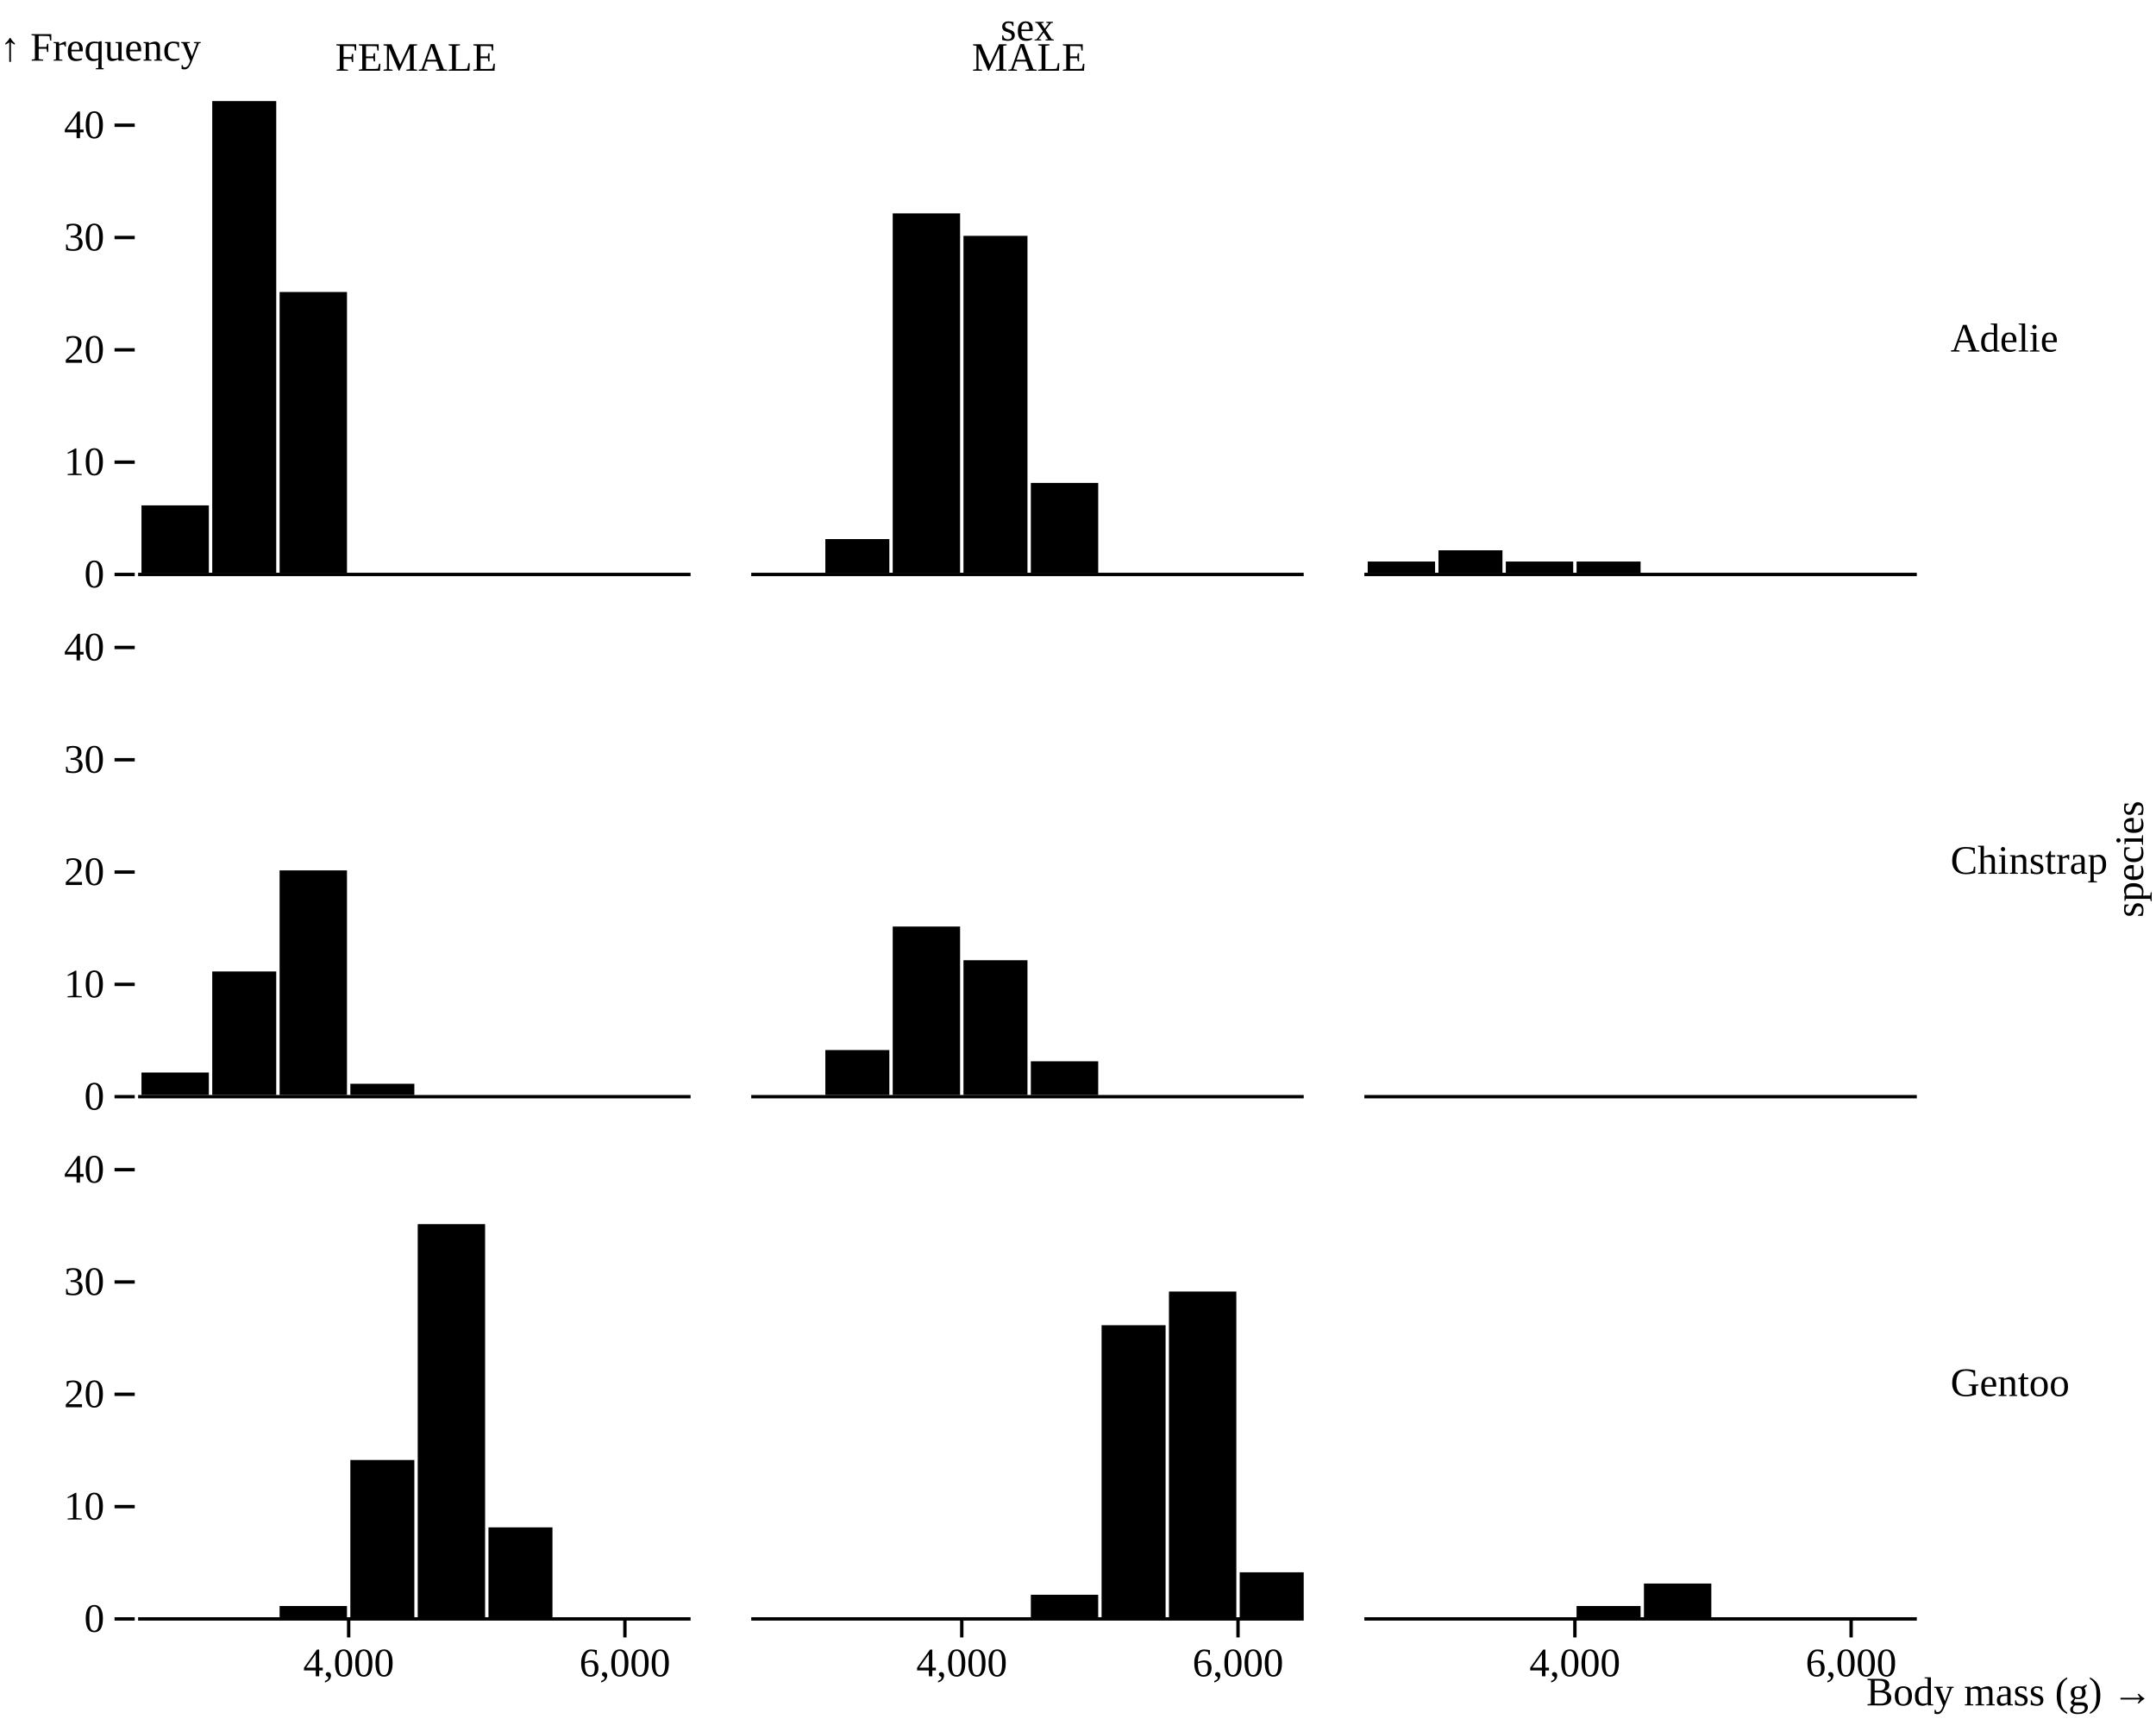
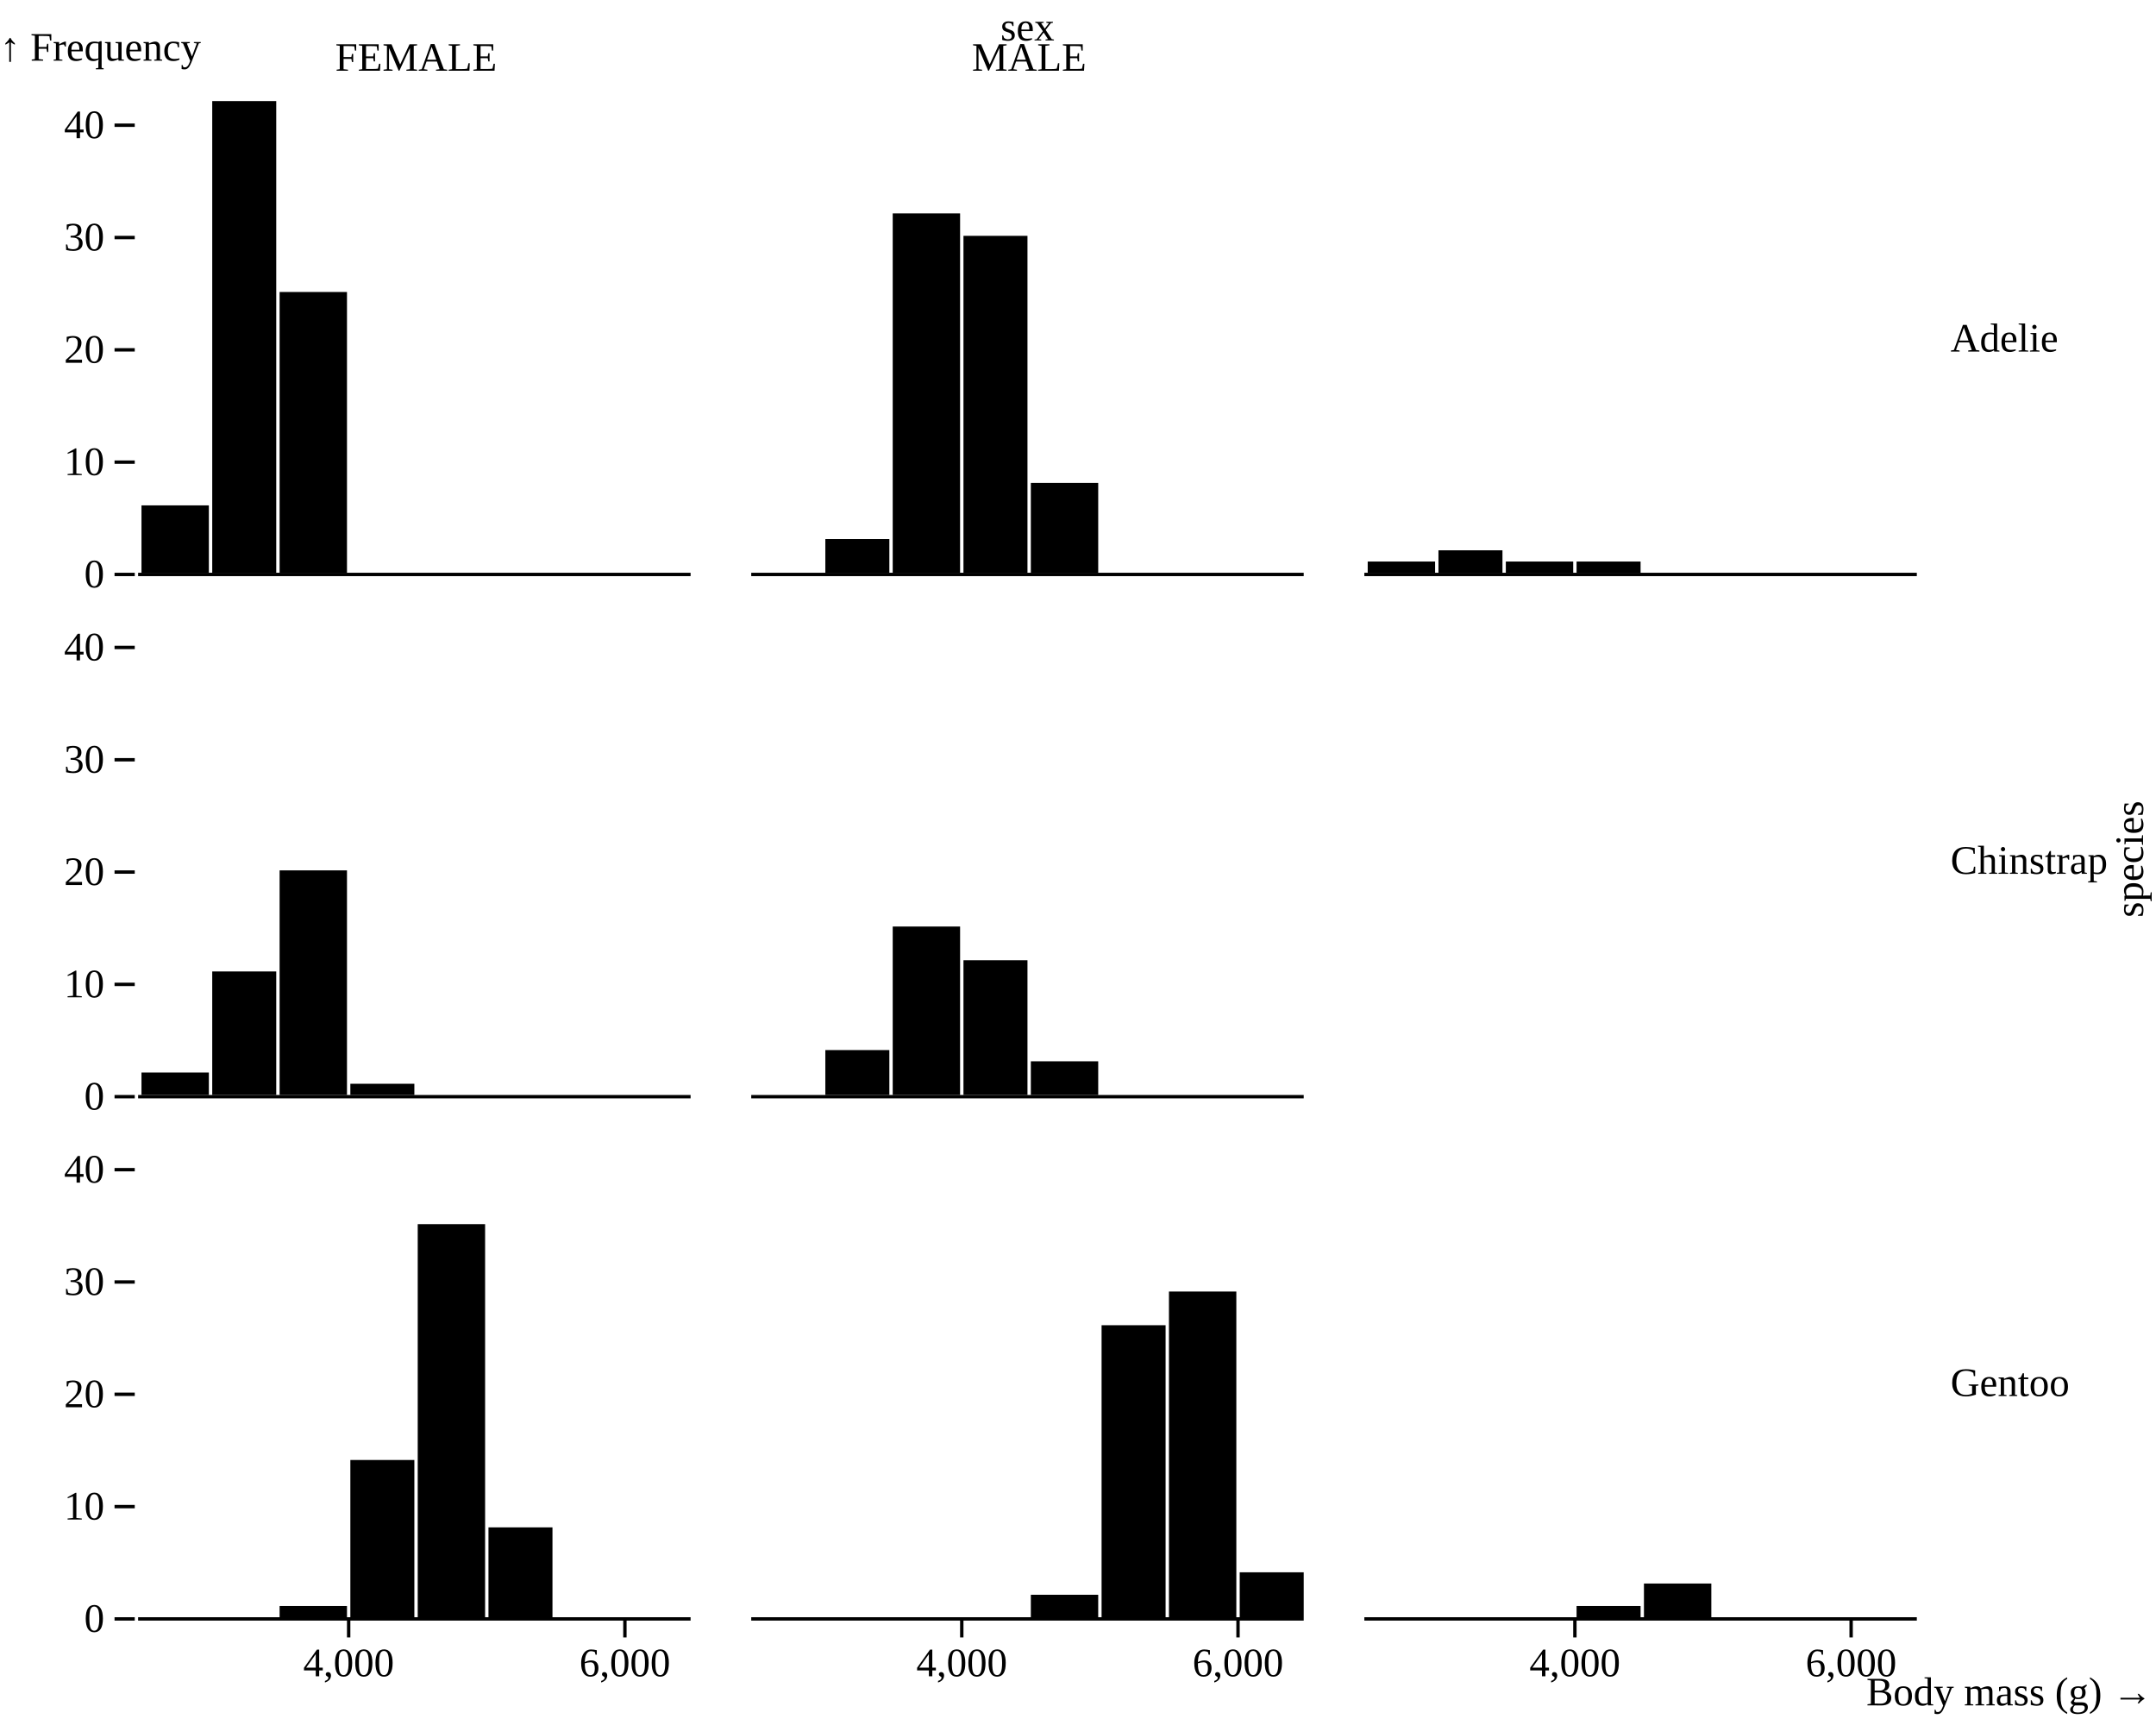
<svg xmlns="http://www.w3.org/2000/svg" class="plot" fill="currentColor" text-anchor="middle" width="640" height="510" viewBox="0 0 640 510">
  <g transform="translate(570,0)" fill="none" text-anchor="start">
    <g class="tick" opacity="1" transform="translate(0,100.5)">
      <line stroke="currentColor" x2="0" />
      <text fill="currentColor" x="9" dy="0.32em">Adelie</text>
    </g>
    <g class="tick" opacity="1" transform="translate(0,255.5)">
      <line stroke="currentColor" x2="0" />
      <text fill="currentColor" x="9" dy="0.32em">Chinstrap</text>
    </g>
    <g class="tick" opacity="1" transform="translate(0,410.5)">
      <line stroke="currentColor" x2="0" />
      <text fill="currentColor" x="9" dy="0.32em">Gentoo</text>
    </g>
    <text fill="currentColor" transform="translate(70,255) rotate(-90)" dy="-0.32em" text-anchor="middle">species</text>
  </g>
  <g transform="translate(0,30)" fill="none" text-anchor="middle">
    <g class="tick" opacity="1" transform="translate(123.5,0)">
      <line stroke="currentColor" y2="0" />
      <text fill="currentColor" y="-9" dy="0em">FEMALE</text>
    </g>
    <g class="tick" opacity="1" transform="translate(305.5,0)">
      <line stroke="currentColor" y2="0" />
      <text fill="currentColor" y="-9" dy="0em">MALE</text>
    </g>
    <g class="tick" opacity="1" transform="translate(487.5,0)">
      <line stroke="currentColor" y2="0" />
      <text fill="currentColor" y="-9" dy="0em" />
    </g>
    <text fill="currentColor" transform="translate(305,-30)" dy="1em" text-anchor="middle">sex</text>
  </g>
  <g>
    <g transform="translate(0,30)">
      <g transform="translate(40,0)" fill="none" text-anchor="end">
        <g class="tick" opacity="1" transform="translate(0,140.5)">
          <line stroke="currentColor" x2="-6" />
          <text fill="currentColor" x="-9" dy="0.32em">0</text>
        </g>
        <g class="tick" opacity="1" transform="translate(0,107.1667)">
          <line stroke="currentColor" x2="-6" />
          <text fill="currentColor" x="-9" dy="0.32em">10</text>
        </g>
        <g class="tick" opacity="1" transform="translate(0,73.83333)">
          <line stroke="currentColor" x2="-6" />
          <text fill="currentColor" x="-9" dy="0.32em">20</text>
        </g>
        <g class="tick" opacity="1" transform="translate(0,40.5)">
          <line stroke="currentColor" x2="-6" />
          <text fill="currentColor" x="-9" dy="0.32em">30</text>
        </g>
        <g class="tick" opacity="1" transform="translate(0,7.166667)">
          <line stroke="currentColor" x2="-6" />
          <text fill="currentColor" x="-9" dy="0.32em">40</text>
        </g>
        <text fill="currentColor" transform="translate(-40,0)" dy="-1em" text-anchor="start">↑ Frequency</text>
      </g>
    </g>
    <g transform="translate(0,185)">
      <g transform="translate(40,0)" fill="none" text-anchor="end">
        <g class="tick" opacity="1" transform="translate(0,140.5)">
          <line stroke="currentColor" x2="-6" />
          <text fill="currentColor" x="-9" dy="0.32em">0</text>
        </g>
        <g class="tick" opacity="1" transform="translate(0,107.1667)">
          <line stroke="currentColor" x2="-6" />
          <text fill="currentColor" x="-9" dy="0.32em">10</text>
        </g>
        <g class="tick" opacity="1" transform="translate(0,73.83333)">
          <line stroke="currentColor" x2="-6" />
          <text fill="currentColor" x="-9" dy="0.32em">20</text>
        </g>
        <g class="tick" opacity="1" transform="translate(0,40.5)">
          <line stroke="currentColor" x2="-6" />
          <text fill="currentColor" x="-9" dy="0.32em">30</text>
        </g>
        <g class="tick" opacity="1" transform="translate(0,7.166667)">
          <line stroke="currentColor" x2="-6" />
          <text fill="currentColor" x="-9" dy="0.32em">40</text>
        </g>
      </g>
    </g>
    <g transform="translate(0,340)">
      <g transform="translate(40,0)" fill="none" text-anchor="end">
        <g class="tick" opacity="1" transform="translate(0,140.5)">
          <line stroke="currentColor" x2="-6" />
          <text fill="currentColor" x="-9" dy="0.32em">0</text>
        </g>
        <g class="tick" opacity="1" transform="translate(0,107.1667)">
          <line stroke="currentColor" x2="-6" />
          <text fill="currentColor" x="-9" dy="0.32em">10</text>
        </g>
        <g class="tick" opacity="1" transform="translate(0,73.83333)">
          <line stroke="currentColor" x2="-6" />
          <text fill="currentColor" x="-9" dy="0.32em">20</text>
        </g>
        <g class="tick" opacity="1" transform="translate(0,40.5)">
          <line stroke="currentColor" x2="-6" />
          <text fill="currentColor" x="-9" dy="0.32em">30</text>
        </g>
        <g class="tick" opacity="1" transform="translate(0,7.166667)">
          <line stroke="currentColor" x2="-6" />
          <text fill="currentColor" x="-9" dy="0.32em">40</text>
        </g>
      </g>
    </g>
    <g transform="translate(41,0)">
      <g transform="translate(0,480)" fill="none" text-anchor="middle">
        <g class="tick" opacity="1" transform="translate(62.5,0)">
          <line stroke="currentColor" y2="6" />
          <text fill="currentColor" y="9" dy="0.71em">4,000</text>
        </g>
        <g class="tick" opacity="1" transform="translate(144.5,0)">
          <line stroke="currentColor" y2="6" />
          <text fill="currentColor" y="9" dy="0.71em">6,000</text>
        </g>
      </g>
    </g>
    <g transform="translate(223,0)">
      <g transform="translate(0,480)" fill="none" text-anchor="middle">
        <g class="tick" opacity="1" transform="translate(62.5,0)">
          <line stroke="currentColor" y2="6" />
          <text fill="currentColor" y="9" dy="0.71em">4,000</text>
        </g>
        <g class="tick" opacity="1" transform="translate(144.5,0)">
          <line stroke="currentColor" y2="6" />
          <text fill="currentColor" y="9" dy="0.71em">6,000</text>
        </g>
      </g>
    </g>
    <g transform="translate(405,0)">
      <g transform="translate(0,480)" fill="none" text-anchor="middle">
        <g class="tick" opacity="1" transform="translate(62.5,0)">
          <line stroke="currentColor" y2="6" />
          <text fill="currentColor" y="9" dy="0.71em">4,000</text>
        </g>
        <g class="tick" opacity="1" transform="translate(144.5,0)">
          <line stroke="currentColor" y2="6" />
          <text fill="currentColor" y="9" dy="0.71em">6,000</text>
        </g>
        <text fill="currentColor" transform="translate(234,30)" dy="-0.32em" text-anchor="end">Body mass (g) →</text>
      </g>
    </g>
    <g transform="translate(41,30)">
      <g>
        <rect x="1" y="120" width="20" height="20" />
        <rect x="22" y="0" width="19" height="140" />
        <rect x="42" y="56.667" width="20" height="83.333" />
      </g>
      <g stroke="currentColor" transform="translate(0,0.5)">
        <line x1="0" x2="164" y1="140" y2="140" />
      </g>
    </g>
    <g transform="translate(41,185)">
      <g>
        <rect x="1" y="133.333" width="20" height="6.667" />
        <rect x="22" y="103.333" width="19" height="36.667" />
        <rect x="42" y="73.333" width="20" height="66.667" />
        <rect x="63" y="136.667" width="19" height="3.333" />
      </g>
      <g stroke="currentColor" transform="translate(0,0.5)">
        <line x1="0" x2="164" y1="140" y2="140" />
      </g>
    </g>
    <g transform="translate(41,340)">
      <g>
        <rect x="42" y="136.667" width="20" height="3.333" />
        <rect x="63" y="93.333" width="19" height="46.667" />
        <rect x="83" y="23.333" width="20" height="116.667" />
        <rect x="104" y="113.333" width="19" height="26.667" />
      </g>
      <g stroke="currentColor" transform="translate(0,0.5)">
        <line x1="0" x2="164" y1="140" y2="140" />
      </g>
    </g>
    <g transform="translate(223,30)">
      <g>
        <rect x="22" y="130" width="19" height="10" />
        <rect x="42" y="33.333" width="20" height="106.667" />
        <rect x="63" y="40" width="19" height="100" />
        <rect x="83" y="113.333" width="20" height="26.667" />
      </g>
      <g stroke="currentColor" transform="translate(0,0.5)">
        <line x1="0" x2="164" y1="140" y2="140" />
      </g>
    </g>
    <g transform="translate(223,185)">
      <g>
        <rect x="22" y="126.667" width="19" height="13.333" />
        <rect x="42" y="90" width="20" height="50" />
        <rect x="63" y="100" width="19" height="40" />
        <rect x="83" y="130" width="20" height="10" />
      </g>
      <g stroke="currentColor" transform="translate(0,0.5)">
        <line x1="0" x2="164" y1="140" y2="140" />
      </g>
    </g>
    <g transform="translate(223,340)">
      <g>
        <rect x="83" y="133.333" width="20" height="6.667" />
        <rect x="104" y="53.333" width="19" height="86.667" />
        <rect x="124" y="43.333" width="20" height="96.667" />
        <rect x="145" y="126.667" width="19" height="13.333" />
      </g>
      <g stroke="currentColor" transform="translate(0,0.5)">
        <line x1="0" x2="164" y1="140" y2="140" />
      </g>
    </g>
    <g transform="translate(405,30)">
      <g>
        <rect x="1" y="136.667" width="20" height="3.333" />
        <rect x="22" y="133.333" width="19" height="6.667" />
        <rect x="42" y="136.667" width="20" height="3.333" />
        <rect x="63" y="136.667" width="19" height="3.333" />
      </g>
      <g stroke="currentColor" transform="translate(0,0.5)">
        <line x1="0" x2="164" y1="140" y2="140" />
      </g>
    </g>
-     <g transform="translate(405,185)">
-       <g />
-       <g stroke="currentColor" transform="translate(0,0.5)">
-         <line x1="0" x2="164" y1="140" y2="140" />
-       </g>
-     </g>
    <g transform="translate(405,340)">
      <g>
        <rect x="63" y="136.667" width="19" height="3.333" />
        <rect x="83" y="130" width="20" height="10" />
      </g>
      <g stroke="currentColor" transform="translate(0,0.5)">
        <line x1="0" x2="164" y1="140" y2="140" />
      </g>
    </g>
  </g>
</svg>
